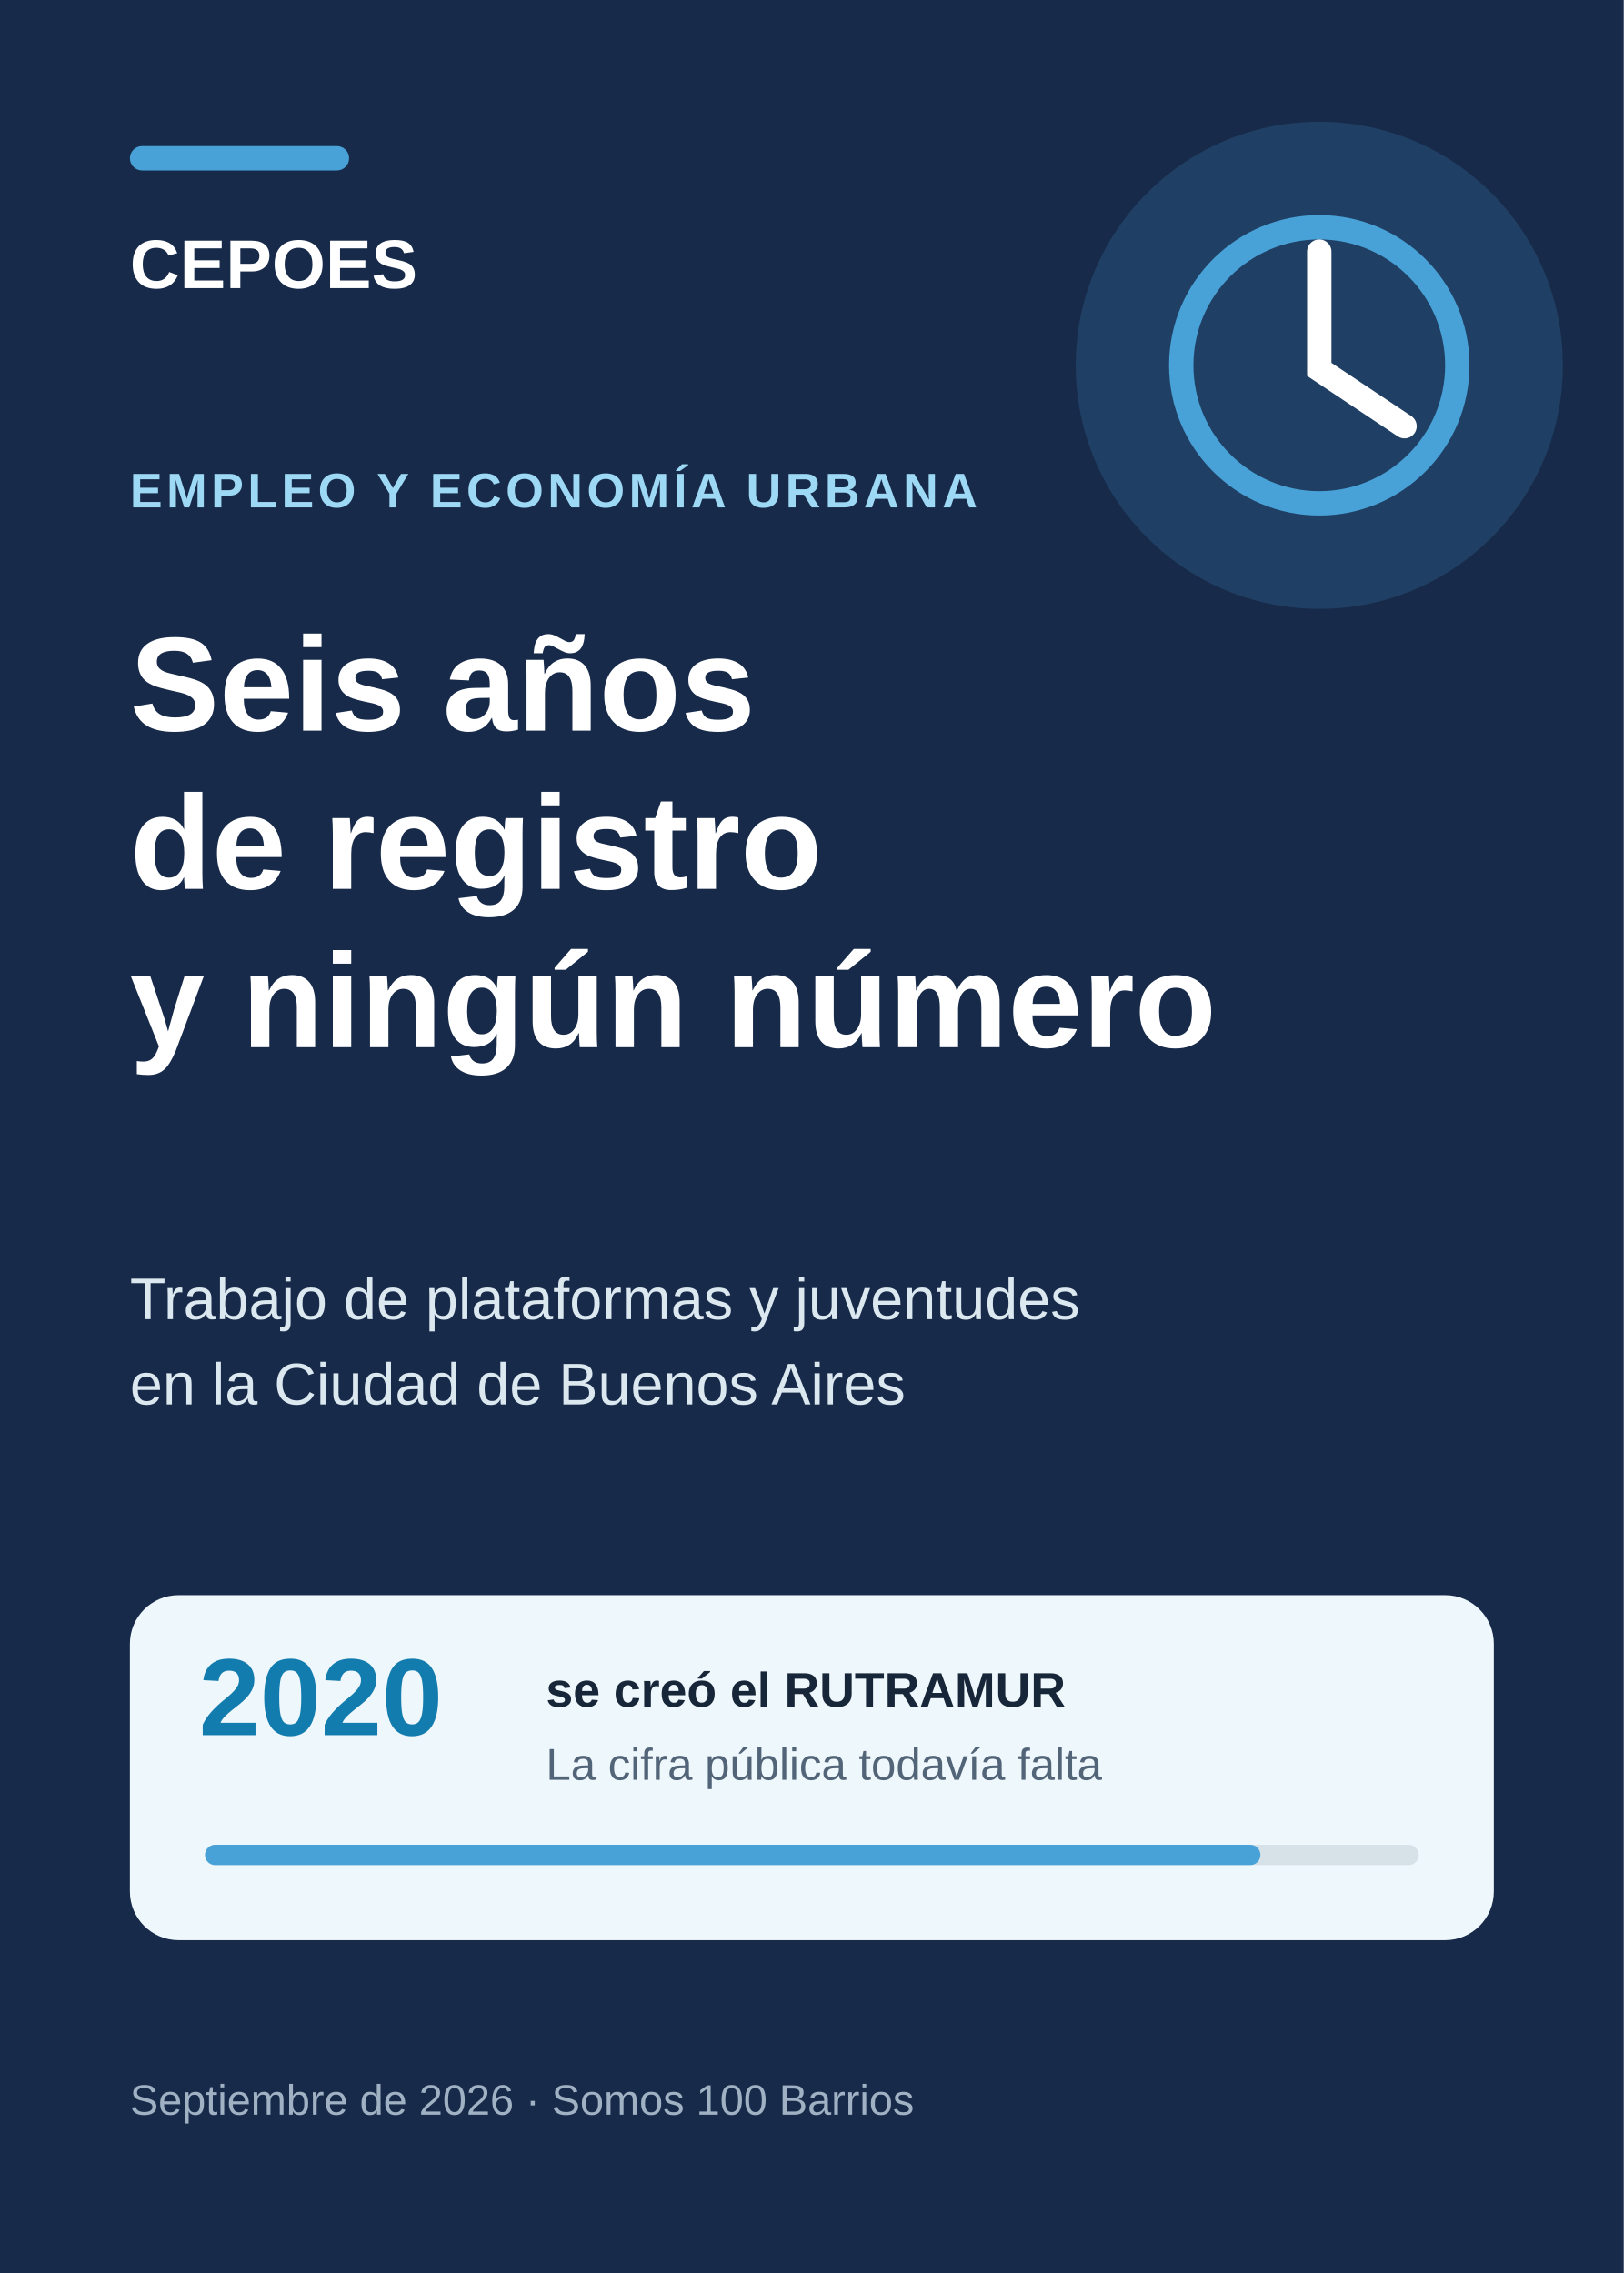
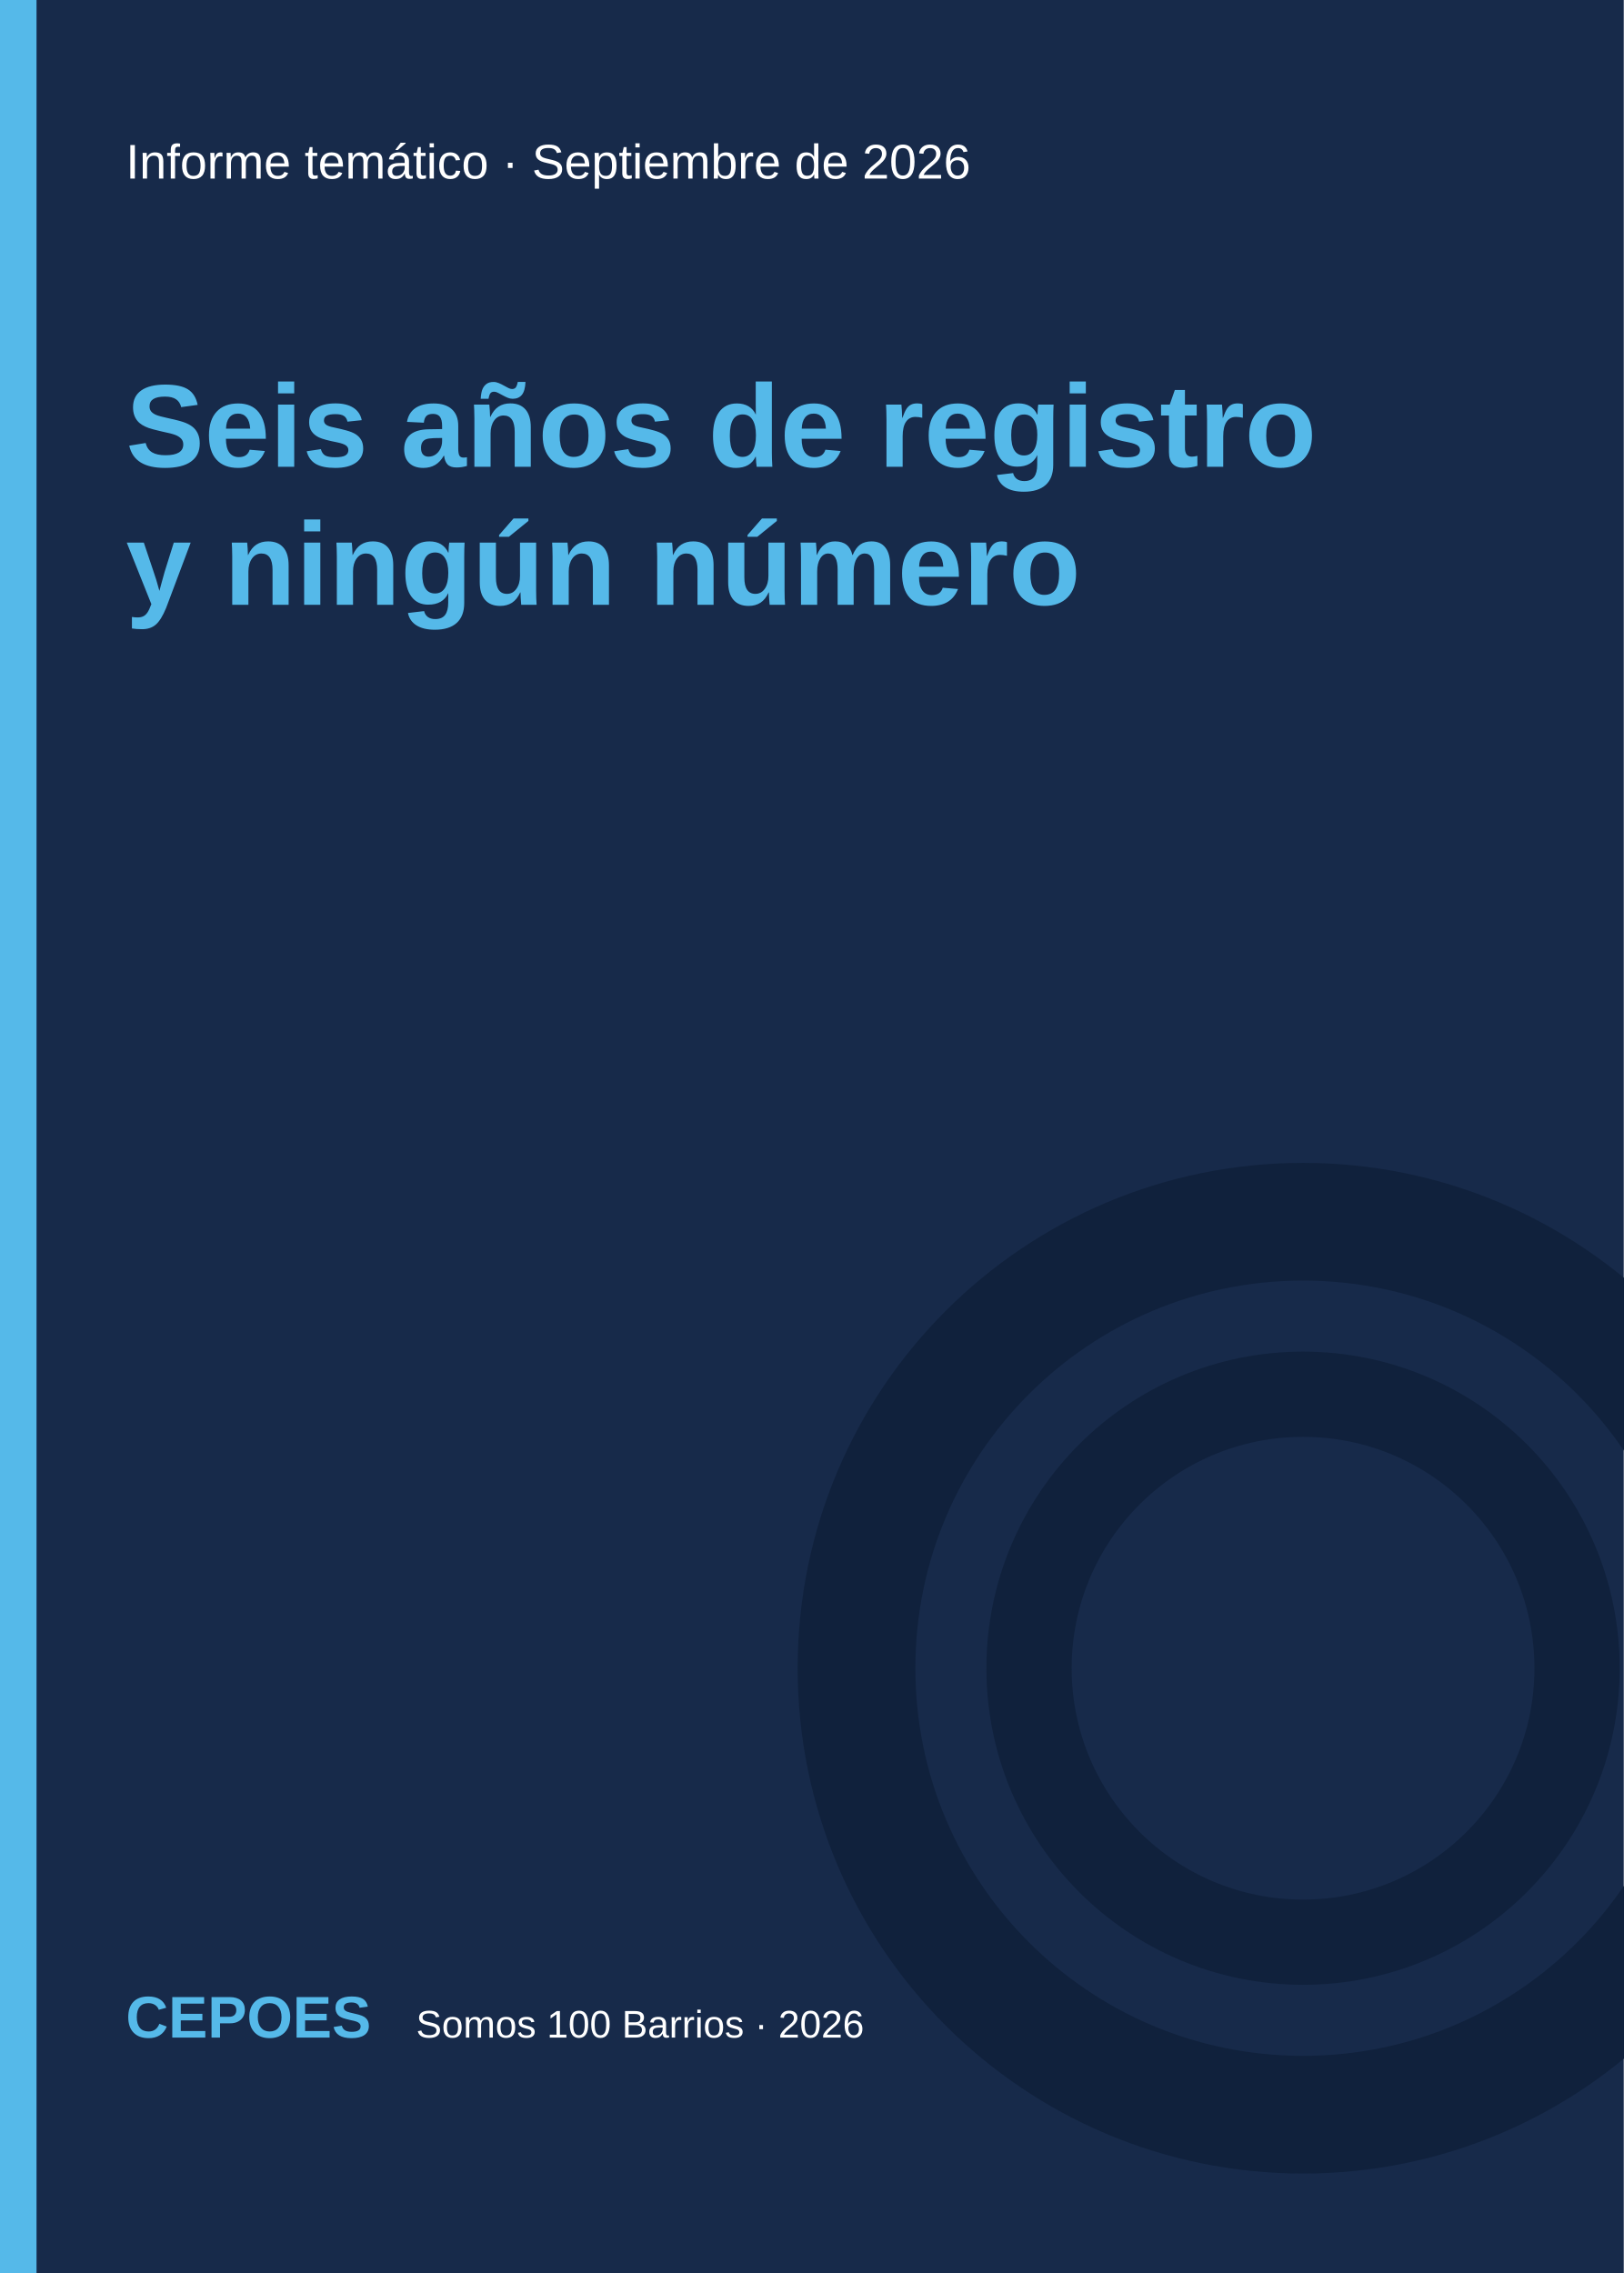
- <svg xmlns="http://www.w3.org/2000/svg" viewBox="0 0 800 1120" role="img" aria-labelledby="t d">
+ <svg xmlns="http://www.w3.org/2000/svg" viewBox="0 0 800 1120" role="img" aria-label="Tapa de Seis años de registro y ningún número">
  <rect width="800" height="1120" fill="#172a4a" />
-   <circle cx="650" cy="180" r="120" fill="#48a2d7" opacity=".18" />
-   <circle cx="650" cy="180" r="68" fill="none" stroke="#48a2d7" stroke-width="12" />
-   <path d="M650 124v58l42 28" fill="none" stroke="#fff" stroke-width="12" stroke-linecap="round" />
-   <rect x="64" y="72" width="108" height="12" rx="6" fill="#48a2d7" />
-   <text x="64" y="142" fill="#fff" font-family="Arial,sans-serif" font-size="34" font-weight="700">CEPOES</text>
-   <text x="64" y="250" fill="#9dd8f4" font-family="Arial,sans-serif" font-size="24" font-weight="700" letter-spacing="2">EMPLEO Y ECONOMÍA URBANA</text>
-   <text x="64" y="360" fill="#fff" font-family="Arial,sans-serif" font-size="66" font-weight="800">
-     <tspan x="64" dy="0">Seis años</tspan>
-     <tspan x="64" dy="78">de registro</tspan>
-     <tspan x="64" dy="78">y ningún número</tspan>
+   <rect x="0" y="0" width="18" height="1120" fill="#55b9e9" />
+   <circle cx="642" cy="822" r="220" fill="none" stroke="#10213c" stroke-width="58" />
+   <circle cx="642" cy="822" r="135" fill="none" stroke="#10213c" stroke-width="42" />
+   <text x="62" y="88" fill="#fff" font-family="Arial,sans-serif" font-size="24">Informe temático · Septiembre de 2026</text>
+   <text x="62" y="230" fill="#55b9e9" font-family="Arial,sans-serif" font-weight="700" font-size="58">
+     <tspan x="62" dy="0">Seis años de registro</tspan>
+     <tspan x="62" dy="68">y ningún número</tspan>
  </text>
-   <text x="64" y="650" fill="#dce8ef" font-family="Arial,sans-serif" font-size="29">
-     <tspan x="64">Trabajo de plataformas y juventudes</tspan>
-     <tspan x="64" dy="42">en la Ciudad de Buenos Aires</tspan>
-   </text>
-   <g transform="translate(64 786)">
-     <rect width="672" height="170" rx="24" fill="#eef7fb" />
-     <text x="34" y="69" fill="#137cae" font-family="Arial,sans-serif" font-size="54" font-weight="800">2020</text>
-     <text x="205" y="55" fill="#172638" font-family="Arial,sans-serif" font-size="24" font-weight="700">se creó el RUTRAMUR</text>
-     <text x="205" y="91" fill="#526477" font-family="Arial,sans-serif" font-size="22">La cifra pública todavía falta</text>
-     <path d="M42 128h588" stroke="#d7e1e8" stroke-width="10" stroke-linecap="round" />
-     <path d="M42 128h510" stroke="#48a2d7" stroke-width="10" stroke-linecap="round" />
-   </g>
-   <text x="64" y="1042" fill="#9fb1c2" font-family="Arial,sans-serif" font-size="21">Septiembre de 2026 · Somos 100 Barrios</text>
+   <text x="62" y="1004" fill="#55b9e9" font-family="Arial,sans-serif" font-weight="700" font-size="29">CEPOES</text>
+   <text x="205" y="1004" fill="#fff" font-family="Arial,sans-serif" font-size="19">Somos 100 Barrios · 2026</text>
</svg>
